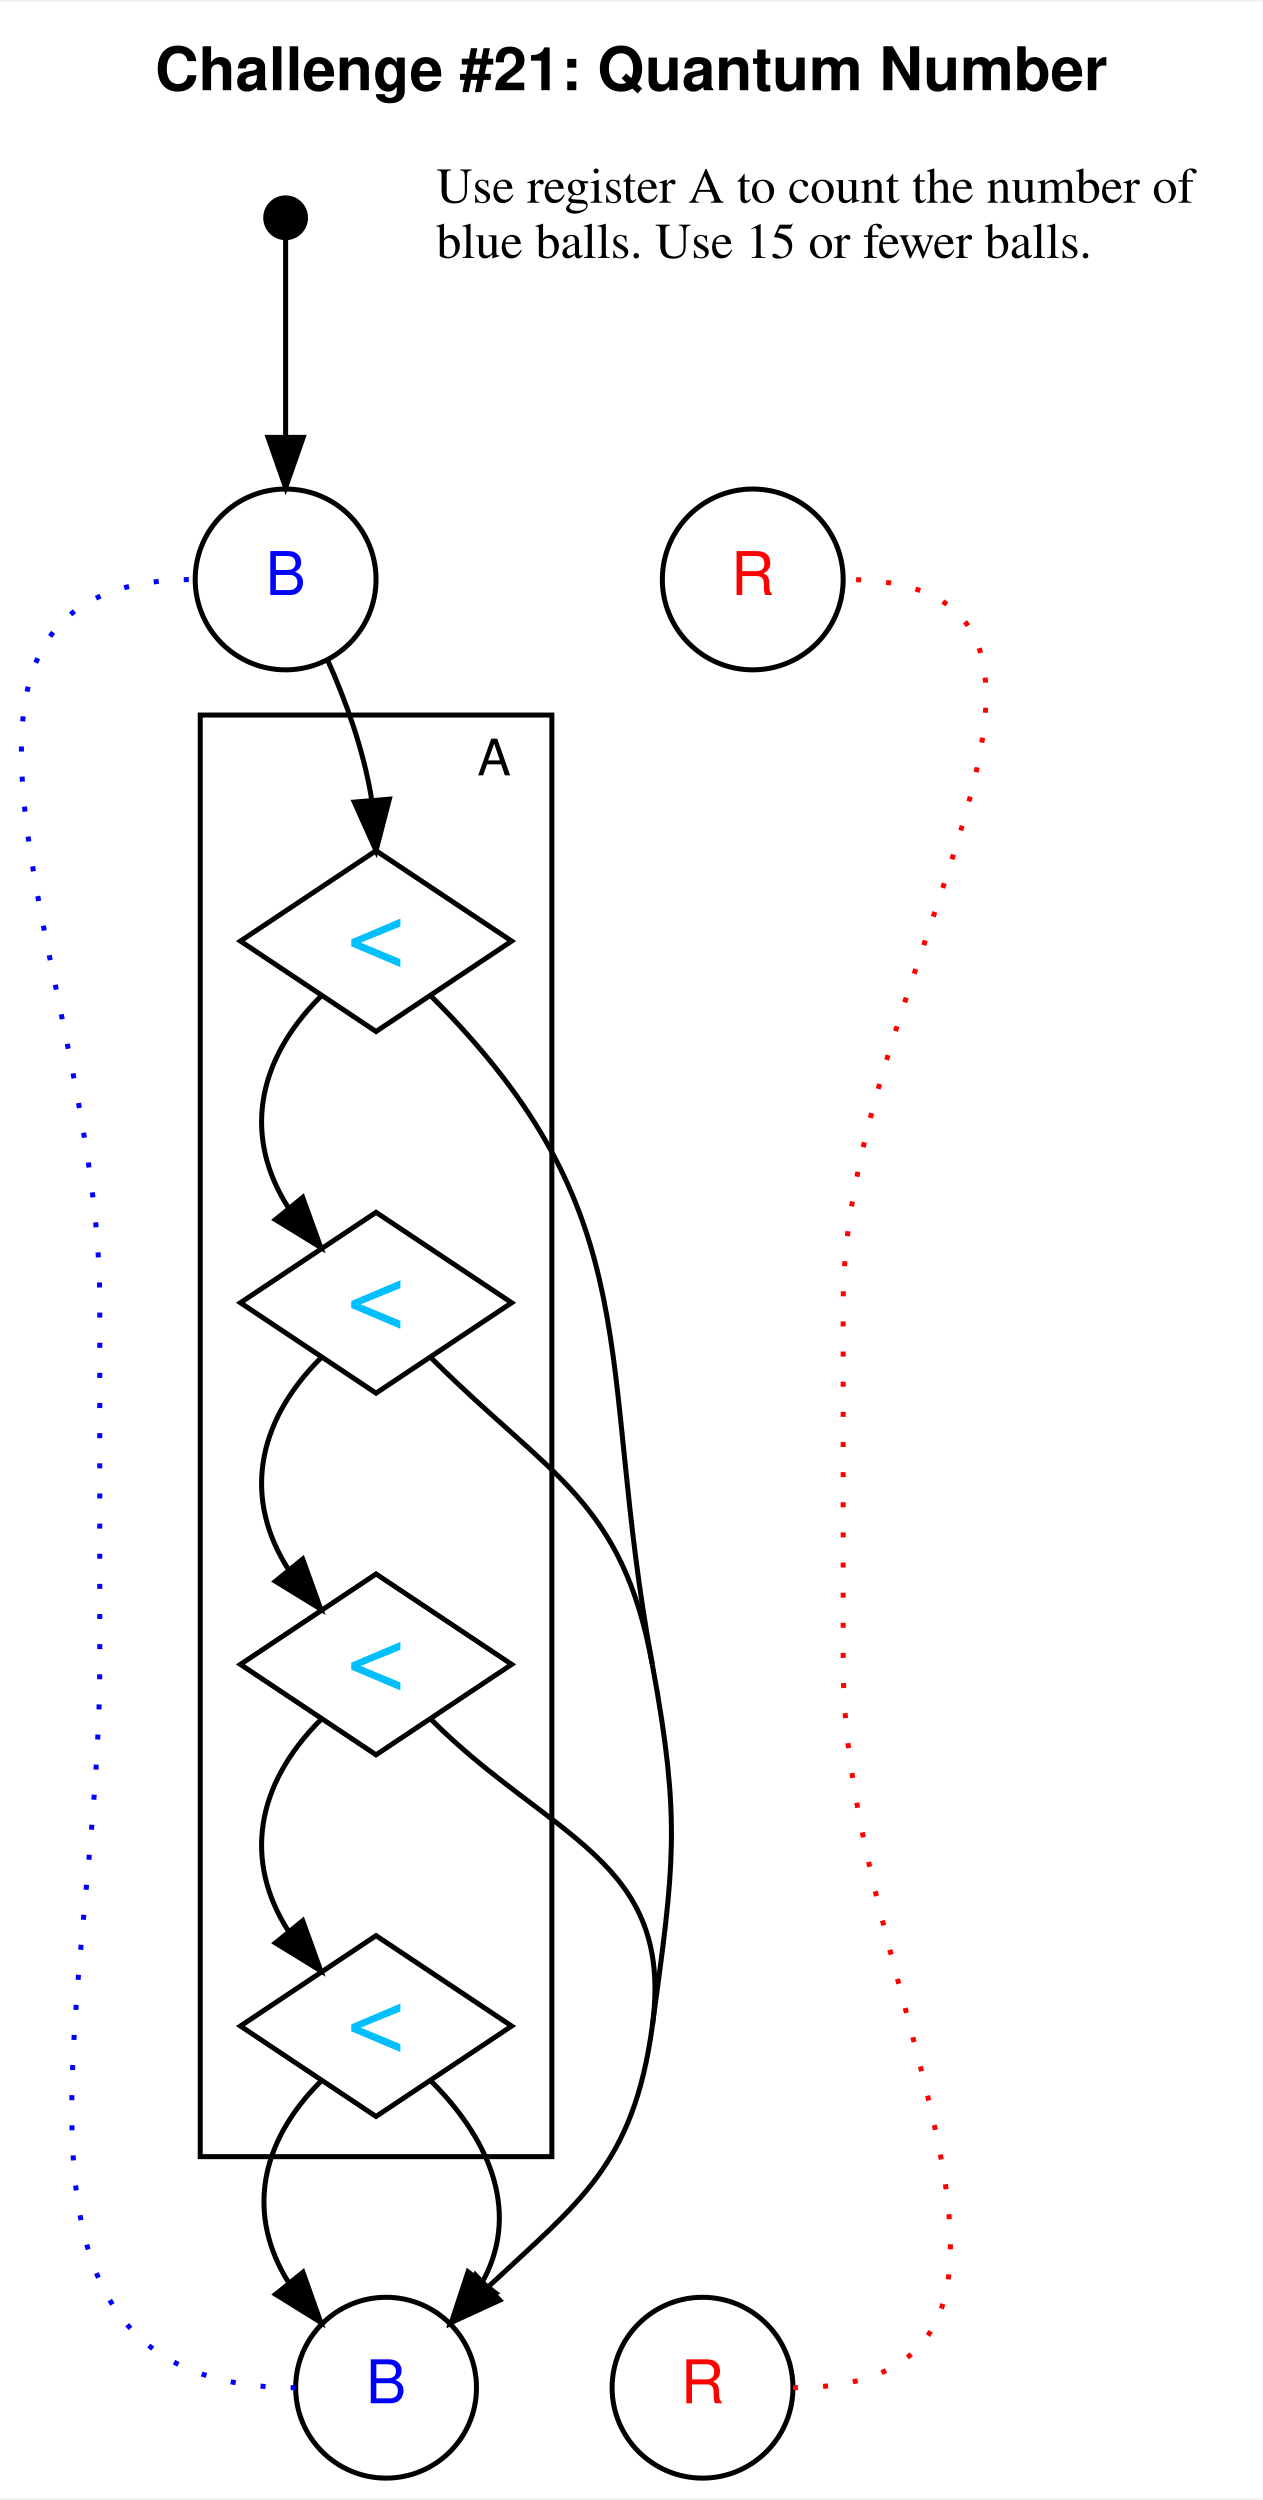
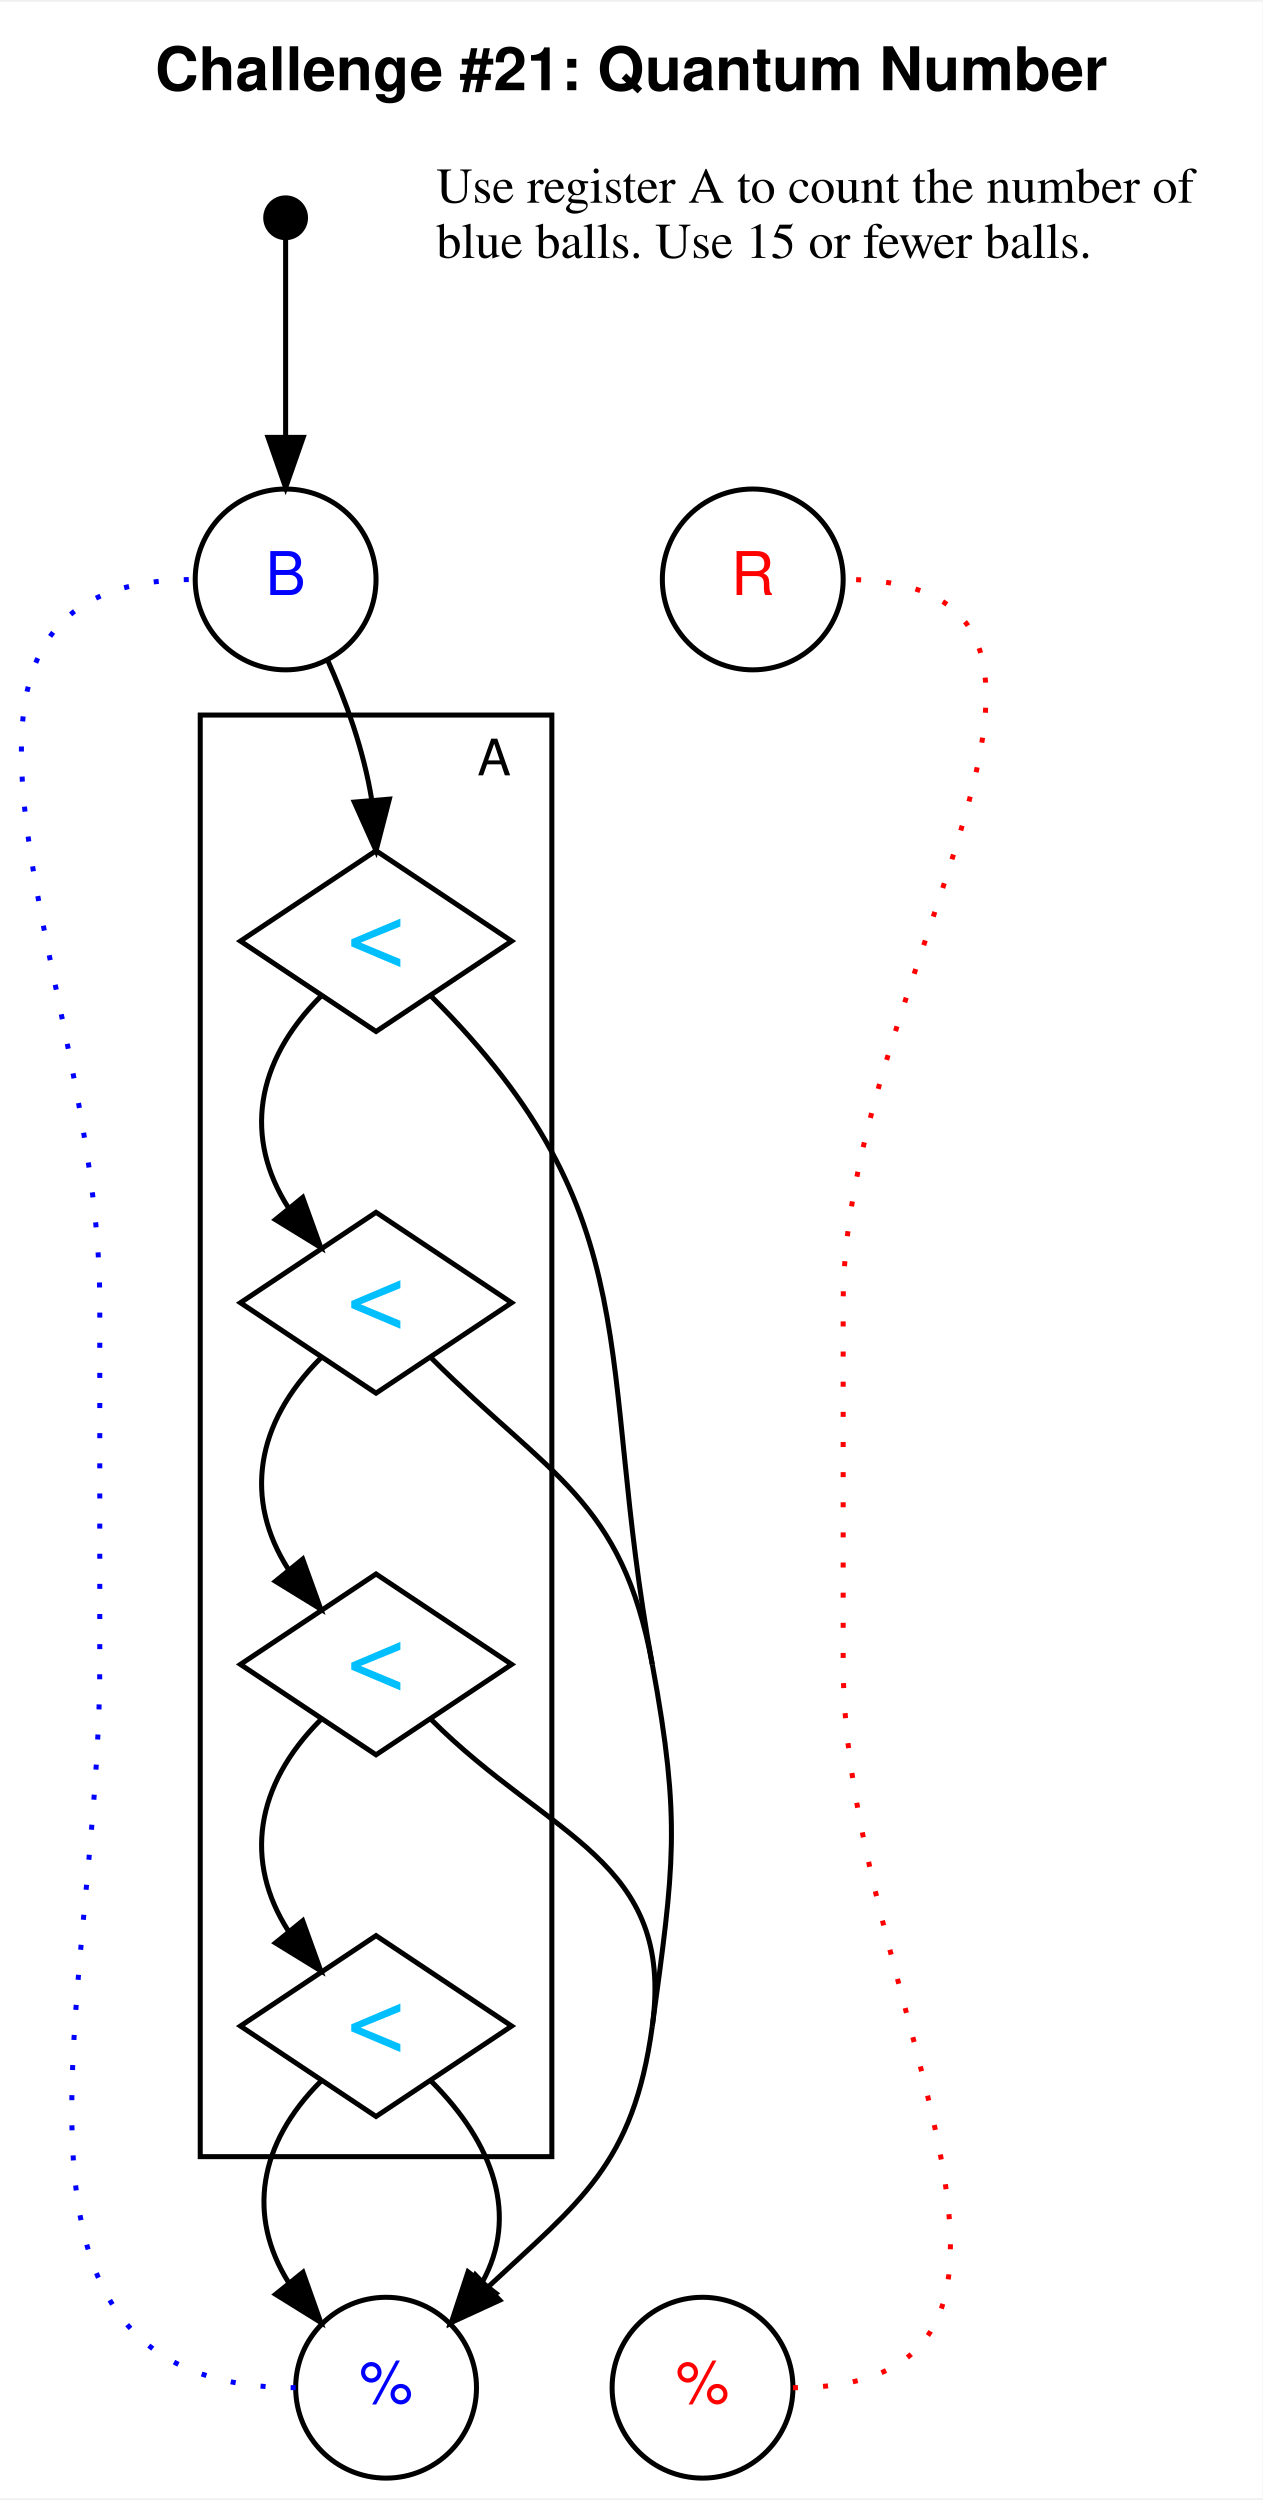
<svg xmlns="http://www.w3.org/2000/svg" width="251pt" height="497pt" viewBox="0.00 0.00 251.36 497.00">
  <g id="graph0" class="graph" transform="scale(1 1) rotate(0) translate(4 493)">
    <polygon fill="#ffffff" stroke="transparent" points="-4,4 -4,-493 247.363,-493 247.363,4 -4,4" />
    <text text-anchor="middle" x="121.682" y="-475.4" font-family="Helvetica,sans-Serif" font-weight="bold" font-size="12.00" fill="#000000">Challenge #21: Quantum Number</text>
    <g id="clust3" class="cluster">
      <polygon fill="none" stroke="#000000" points="35.863,-64 35.863,-351 105.863,-351 105.863,-64 35.863,-64" />
      <text text-anchor="middle" x="94.363" y="-339" font-family="Helvetica,sans-Serif" font-size="10.00" fill="#000000">A</text>
    </g>
    <g id="node1" class="node">
      <ellipse fill="#000000" stroke="#000000" cx="52.863" cy="-450" rx="3.96" ry="3.96" />
    </g>
    <g id="node2" class="node">
      <ellipse fill="none" stroke="#000000" cx="52.863" cy="-378" rx="18" ry="18" />
      <text text-anchor="middle" x="52.863" y="-374.9" font-family="Helvetica,sans-Serif" font-size="12.00" fill="#0000ff">B</text>
    </g>
    <g id="edge1" class="edge">
      <path fill="none" stroke="#000000" d="M52.863,-445.712C52.863,-438.062 52.863,-421.472 52.863,-406.629" />
      <polygon fill="#000000" stroke="#000000" points="56.363,-406.282 52.863,-396.282 49.363,-406.282 56.363,-406.282" />
    </g>
    <g id="node7" class="node">
      <polygon fill="none" stroke="#000000" points="70.863,-324 43.863,-306 70.863,-288 97.863,-306 70.863,-324" />
      <text text-anchor="middle" x="70.863" y="-301" font-family="Helvetica,sans-Serif" font-size="20.00" fill="#00bfff">&lt;</text>
    </g>
    <g id="edge2" class="edge">
      <path fill="none" stroke="#000000" d="M61.231,-361.919C64.756,-354.042 68.412,-344.1 70.019,-334.034" />
      <polygon fill="#000000" stroke="#000000" points="73.513,-334.258 70.863,-324 66.537,-333.671 73.513,-334.258" />
    </g>
    <g id="node3" class="node">
      <ellipse fill="none" stroke="#000000" cx="72.863" cy="-18" rx="18" ry="18" />
-       <text text-anchor="middle" x="72.863" y="-14.9" font-family="Helvetica,sans-Serif" font-size="12.00" fill="#0000ff">B</text>
+       <text text-anchor="middle" x="72.863" y="-14.9" font-family="Helvetica,sans-Serif" font-size="12.00" fill="#0000ff">%</text>
    </g>
    <g id="edge11" class="edge">
      <path fill="none" stroke="#0000ff" stroke-dasharray="1,5" d="M54.863,-18C-11.442,-18 15.863,-95.694 15.863,-162 15.863,-234 15.863,-234 15.863,-234 15.863,-298.555 -29.691,-378 34.863,-378" />
    </g>
    <g id="node5" class="node">
      <ellipse fill="none" stroke="#000000" cx="135.863" cy="-18" rx="18" ry="18" />
-       <text text-anchor="middle" x="135.863" y="-14.9" font-family="Helvetica,sans-Serif" font-size="12.00" fill="#ff0000">R</text>
+       <text text-anchor="middle" x="135.863" y="-14.9" font-family="Helvetica,sans-Serif" font-size="12.00" fill="#ff0000">%</text>
    </g>
    <g id="node4" class="node">
      <ellipse fill="none" stroke="#000000" cx="145.863" cy="-378" rx="18" ry="18" />
      <text text-anchor="middle" x="145.863" y="-374.9" font-family="Helvetica,sans-Serif" font-size="12.00" fill="#ff0000">R</text>
    </g>
    <g id="edge12" class="edge">
      <path fill="none" stroke="#ff0000" stroke-dasharray="1,5" d="M153.863,-18C218.018,-18 163.863,-97.846 163.863,-162 163.863,-234 163.863,-234 163.863,-234 163.863,-298 227.863,-378 163.863,-378" />
    </g>
    <g id="node6" class="node">
      <text text-anchor="start" x="82.863" y="-453" font-family="Times" font-size="10.00" fill="#000000">Use register A to count the number of</text>
      <text text-anchor="start" x="82.863" y="-442" font-family="Times" font-size="10.00" fill="#000000">blue balls. Use 15 or fewer balls.</text>
    </g>
    <g id="edge7" class="edge">
      <path fill="none" stroke="#000000" d="M81.863,-295C125.889,-250.974 114.568,-223.229 125.863,-162" />
    </g>
    <g id="node8" class="node">
      <polygon fill="none" stroke="#000000" points="70.863,-252 43.863,-234 70.863,-216 97.863,-234 70.863,-252" />
      <text text-anchor="middle" x="70.863" y="-229" font-family="Helvetica,sans-Serif" font-size="20.00" fill="#00bfff">&lt;</text>
    </g>
    <g id="edge3" class="edge">
      <path fill="none" stroke="#000000" d="M59.863,-295C46.728,-281.865 44.573,-266.731 53.398,-252.94" />
      <polygon fill="#000000" stroke="#000000" points="56.263,-254.964 59.863,-245 50.835,-250.544 56.263,-254.964" />
    </g>
    <g id="edge8" class="edge">
      <path fill="none" stroke="#000000" d="M81.863,-223C105.501,-199.363 119.799,-194.873 125.863,-162" />
      <path fill="none" stroke="#000000" d="M125.863,-162C131.668,-130.531 130.166,-121.71 125.863,-90" />
    </g>
    <g id="node9" class="node">
      <polygon fill="none" stroke="#000000" points="70.863,-180 43.863,-162 70.863,-144 97.863,-162 70.863,-180" />
      <text text-anchor="middle" x="70.863" y="-157" font-family="Helvetica,sans-Serif" font-size="20.00" fill="#00bfff">&lt;</text>
    </g>
    <g id="edge4" class="edge">
      <path fill="none" stroke="#000000" d="M59.863,-223C46.728,-209.864 44.573,-194.731 53.398,-180.94" />
      <polygon fill="#000000" stroke="#000000" points="56.263,-182.964 59.863,-173 50.835,-178.544 56.263,-182.964" />
    </g>
    <g id="edge9" class="edge">
      <path fill="none" stroke="#000000" d="M125.863,-90C122.103,-62.286 111.266,-54.981 93.365,-38.237" />
      <polygon fill="#000000" stroke="#000000" points="95.49,-35.424 85.863,-31 90.631,-40.462 95.49,-35.424" />
      <path fill="none" stroke="#000000" d="M81.863,-151C105.501,-127.363 130.358,-123.124 125.863,-90" />
    </g>
    <g id="node10" class="node">
      <polygon fill="none" stroke="#000000" points="70.863,-108 43.863,-90 70.863,-72 97.863,-90 70.863,-108" />
      <text text-anchor="middle" x="70.863" y="-85" font-family="Helvetica,sans-Serif" font-size="20.00" fill="#00bfff">&lt;</text>
    </g>
    <g id="edge5" class="edge">
      <path fill="none" stroke="#000000" d="M59.863,-151C46.728,-137.864 44.573,-122.731 53.398,-108.94" />
      <polygon fill="#000000" stroke="#000000" points="56.263,-110.964 59.863,-101 50.835,-106.544 56.263,-110.964" />
    </g>
    <g id="edge6" class="edge">
      <path fill="none" stroke="#000000" d="M59.863,-79C47.371,-66.508 45.224,-52.133 53.422,-38.994" />
      <polygon fill="#000000" stroke="#000000" points="56.314,-40.983 59.863,-31 50.864,-36.59 56.314,-40.983" />
    </g>
    <g id="edge10" class="edge">
      <path fill="none" stroke="#000000" d="M81.863,-79C94.399,-66.465 99.297,-52.154 92.013,-39.008" />
      <polygon fill="#000000" stroke="#000000" points="94.73,-36.8 85.863,-31 89.178,-41.063 94.73,-36.8" />
    </g>
  </g>
</svg>
